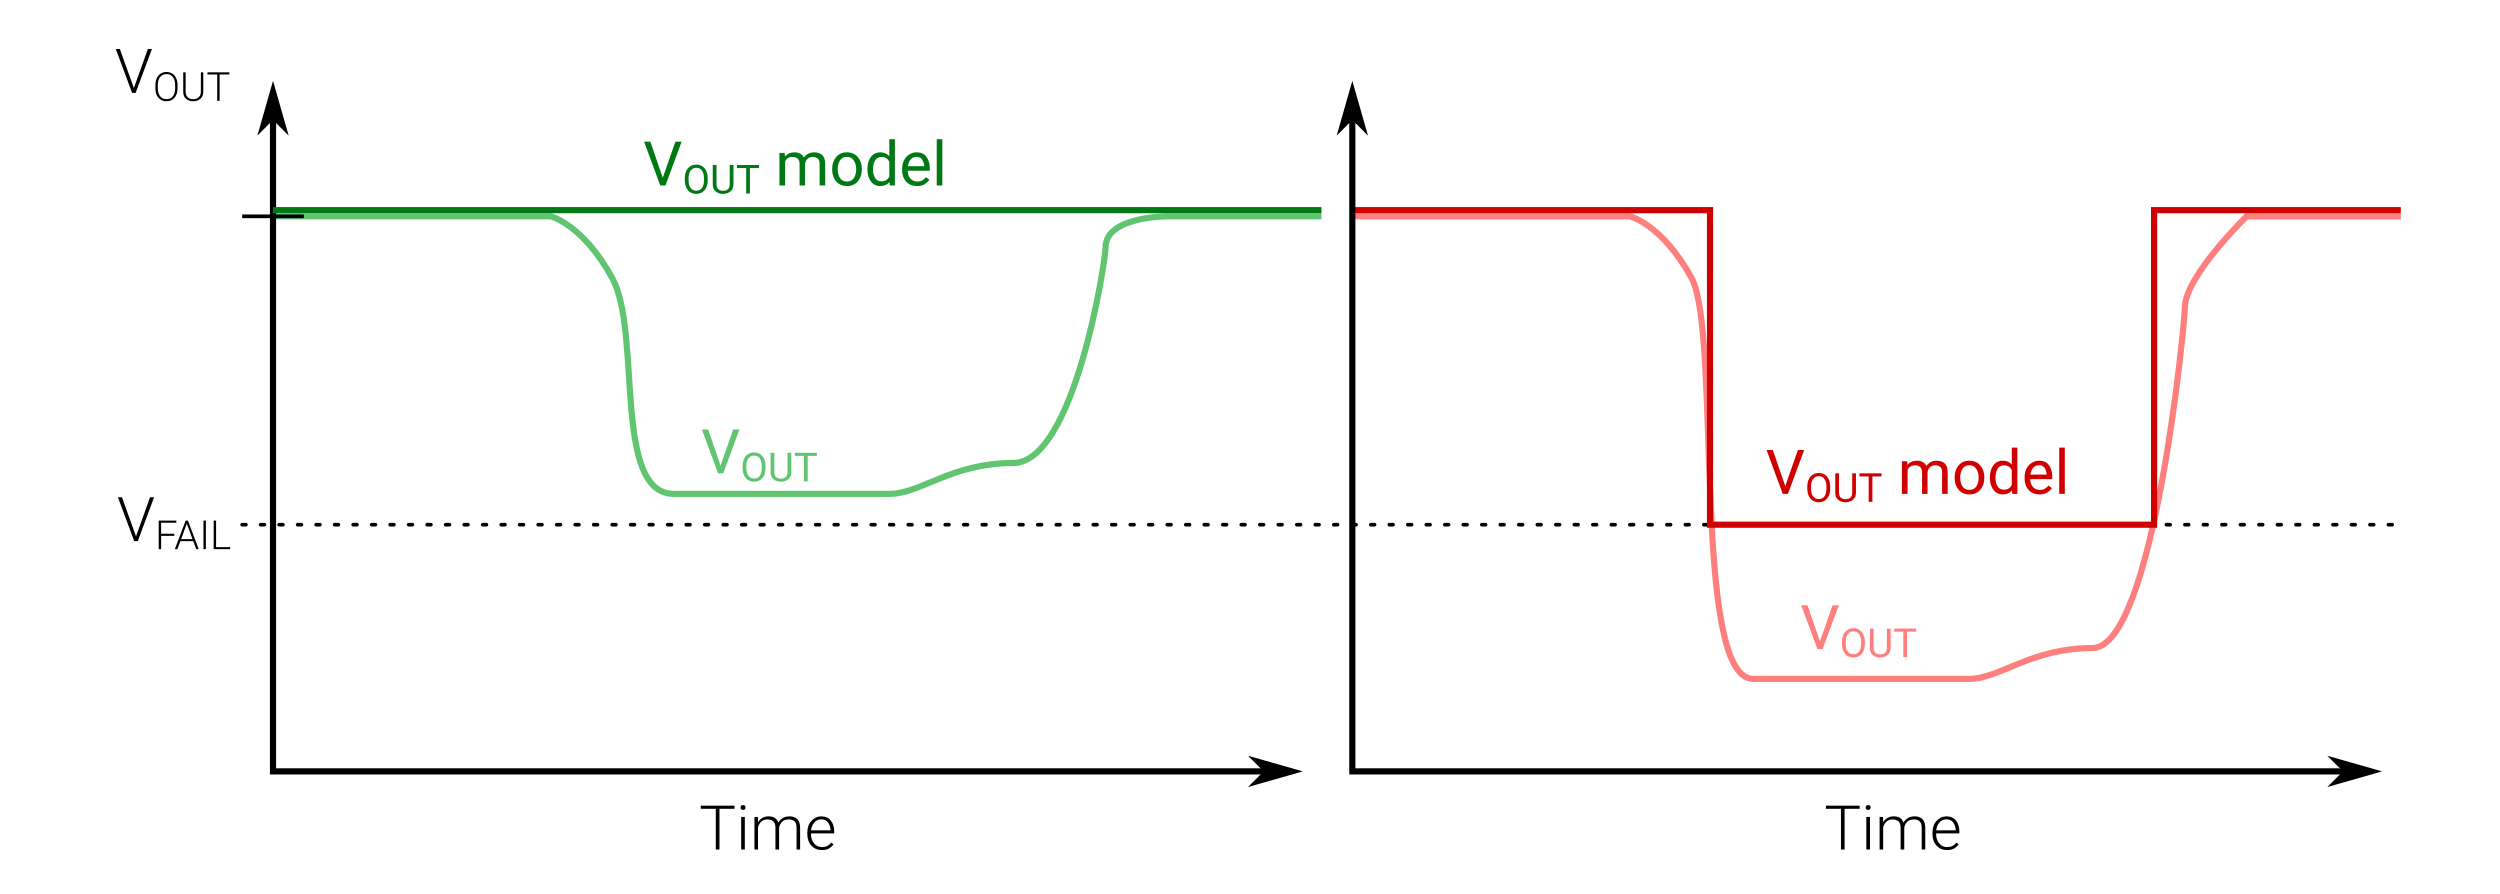
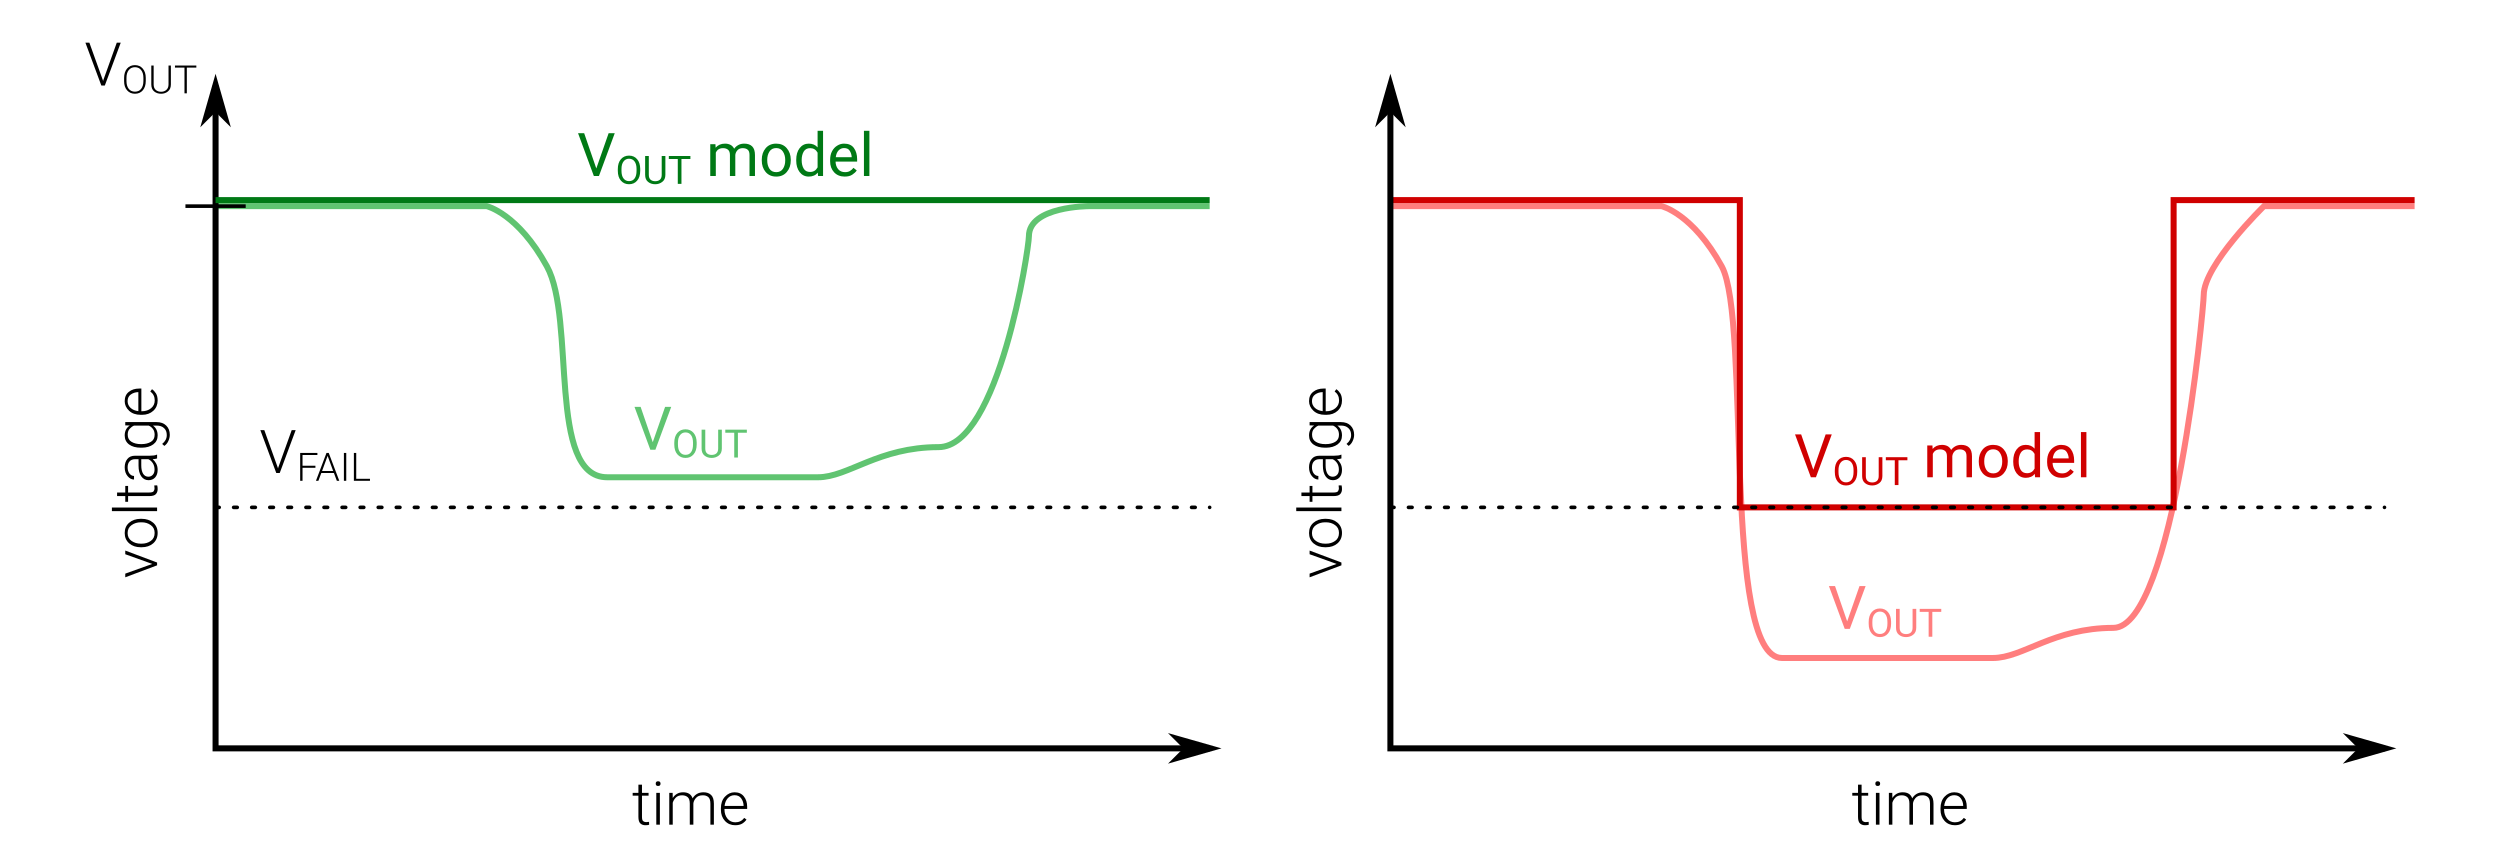
- <svg xmlns="http://www.w3.org/2000/svg" width="114.398mm" height="40.9mm" viewBox="0 0 405.349 144.923" id="svg2" version="1.1">
+ <svg xmlns="http://www.w3.org/2000/svg" width="117.109mm" height="40.658mm" viewBox="0 0 414.954 144.063" id="svg2" version="1.1">
  <defs id="defs4">
    <marker style="overflow:visible" id="marker4533" refX="0" refY="0" orient="auto">
      <path transform="matrix(-0.4,0,0,-0.4,-4,0)" style="fill:#000000;fill-opacity:1;fill-rule:evenodd;stroke:#000000;stroke-width:1pt;stroke-opacity:1" d="M 0,0 5,-5 -12.5,0 5,5 0,0 Z" id="path4536" />
    </marker>
    <marker style="overflow:visible" id="marker4415" refX="0" refY="0" orient="auto">
      <path transform="matrix(0.4,0,0,0.4,4,0)" style="fill:#000000;fill-opacity:1;fill-rule:evenodd;stroke:#000000;stroke-width:1pt;stroke-opacity:1" d="M 0,0 5,-5 -12.5,0 5,5 0,0 Z" id="path4417" />
    </marker>
    <marker orient="auto" refY="0" refX="0" id="Arrow1Mstart" style="overflow:visible">
      <path id="path4535" d="M 0,0 5,-5 -12.5,0 5,5 0,0 Z" style="fill:#000000;fill-opacity:1;fill-rule:evenodd;stroke:#000000;stroke-width:1pt;stroke-opacity:1" transform="matrix(0.4,0,0,0.4,4,0)" />
    </marker>
    <marker style="overflow:visible" id="marker4371" refX="0" refY="0" orient="auto">
      <path transform="matrix(0.3,0,0,0.3,-0.69,0)" d="M 8.719,4.034 -2.207,0.016 8.719,-4.002 c -1.745,2.372 -1.735,5.617 -6e-7,8.035 z" style="fill:#000000;fill-opacity:1;fill-rule:evenodd;stroke:#000000;stroke-width:0.625;stroke-linejoin:round;stroke-opacity:1" id="path4373" />
    </marker>
    <marker style="overflow:visible" id="marker6791" refX="0" refY="0" orient="auto">
      <path transform="matrix(-0.3,0,0,-0.3,0.69,0)" d="M 8.719,4.034 -2.207,0.016 8.719,-4.002 c -1.745,2.372 -1.735,5.617 -6e-7,8.035 z" style="fill:#000000;fill-opacity:1;fill-rule:evenodd;stroke:#000000;stroke-width:0.625;stroke-linejoin:round;stroke-opacity:1" id="path6793" />
    </marker>
    <marker orient="auto" refY="0" refX="0" id="Arrow1Send" style="overflow:visible">
      <path id="path4980" d="M 0,0 5,-5 -12.5,0 5,5 0,0 Z" style="fill:#000000;fill-opacity:1;fill-rule:evenodd;stroke:#000000;stroke-width:1pt;stroke-opacity:1" transform="matrix(-0.2,0,0,-0.2,-1.2,0)" />
    </marker>
    <marker orient="auto" refY="0" refX="0" id="marker5221" style="overflow:visible">
      <path id="path4974" d="M 0,0 5,-5 -12.5,0 5,5 0,0 Z" style="fill:#000000;fill-opacity:1;fill-rule:evenodd;stroke:#000000;stroke-width:1pt;stroke-opacity:1" transform="matrix(-0.4,0,0,-0.4,-4,0)" />
    </marker>
    <marker style="overflow:visible" id="marker4855" refX="0" refY="0" orient="auto">
      <path transform="scale(0.4,0.4)" style="fill:#000000;fill-opacity:1;fill-rule:evenodd;stroke:#000000;stroke-width:1pt;stroke-opacity:1" d="m 5.77,0 -8.65,5 0,-10 8.65,5 z" id="path4857" />
    </marker>
    <marker style="overflow:visible" id="marker4743" refX="0" refY="0" orient="auto">
      <path transform="scale(0.4,0.4)" style="fill:#000000;fill-opacity:1;fill-rule:evenodd;stroke:#000000;stroke-width:1pt;stroke-opacity:1" d="m 5.77,0 -8.65,5 0,-10 8.65,5 z" id="path4745" />
    </marker>
    <marker orient="auto" refY="0" refX="0" id="TriangleInM" style="overflow:visible">
      <path id="path4435" d="m 5.77,0 -8.65,5 0,-10 8.65,5 z" style="fill:#000000;fill-opacity:1;fill-rule:evenodd;stroke:#000000;stroke-width:1pt;stroke-opacity:1" transform="scale(-0.4,-0.4)" />
    </marker>
    <marker orient="auto" refY="0" refX="0" id="TriangleOutS" style="overflow:visible">
      <path id="path4447" d="m 5.77,0 -8.65,5 0,-10 8.65,5 z" style="fill:#000000;fill-opacity:1;fill-rule:evenodd;stroke:#000000;stroke-width:1pt;stroke-opacity:1" transform="scale(0.2,0.2)" />
    </marker>
    <marker orient="auto" refY="0" refX="0" id="Arrow2Mend" style="overflow:visible">
      <path id="path4326" style="fill:#000000;fill-opacity:1;fill-rule:evenodd;stroke:#000000;stroke-width:0.625;stroke-linejoin:round;stroke-opacity:1" d="M 8.719,4.034 -2.207,0.016 8.719,-4.002 c -1.745,2.372 -1.735,5.617 -6e-7,8.035 z" transform="scale(-0.6,-0.6)" />
    </marker>
    <marker orient="auto" refY="0" refX="0" id="Arrow1Mend" style="overflow:visible">
      <path id="path4308" d="M 0,0 5,-5 -12.5,0 5,5 0,0 Z" style="fill:#000000;fill-opacity:1;fill-rule:evenodd;stroke:#000000;stroke-width:1pt;stroke-opacity:1" transform="matrix(-0.4,0,0,-0.4,-4,0)" />
    </marker>
    <marker orient="auto" refY="0" refX="0" id="DotS" style="overflow:visible">
      <path id="path4293" d="m -2.5,-1 c 0,2.76 -2.24,5 -5,5 -2.76,0 -5,-2.24 -5,-5 0,-2.76 2.24,-5 5,-5 2.76,0 5,2.24 5,5 z" style="fill:#000000;fill-opacity:1;fill-rule:evenodd;stroke:#000000;stroke-width:1pt;stroke-opacity:1" transform="matrix(0.2,0,0,0.2,1.48,0.2)" />
    </marker>
    <marker style="overflow:visible" id="marker4688" refX="0" refY="0" orient="auto">
      <path transform="matrix(0.4,0,0,0.4,2.96,0.4)" style="fill:#000000;fill-opacity:1;fill-rule:evenodd;stroke:#000000;stroke-width:1pt;stroke-opacity:1" d="m -2.5,-1 c 0,2.76 -2.24,5 -5,5 -2.76,0 -5,-2.24 -5,-5 0,-2.76 2.24,-5 5,-5 2.76,0 5,2.24 5,5 z" id="path4690" />
    </marker>
    <marker orient="auto" refY="0" refX="0" id="DotL" style="overflow:visible">
      <path id="path4287" d="m -2.5,-1 c 0,2.76 -2.24,5 -5,5 -2.76,0 -5,-2.24 -5,-5 0,-2.76 2.24,-5 5,-5 2.76,0 5,2.24 5,5 z" style="fill:#000000;fill-opacity:1;fill-rule:evenodd;stroke:#000000;stroke-width:1pt;stroke-opacity:1" transform="matrix(0.8,0,0,0.8,5.92,0.8)" />
    </marker>
    <marker orient="auto" refY="0" refX="0" id="marker8028" style="overflow:visible">
      <path id="path8030" d="M 0,0 5,-5 -12.5,0 5,5 0,0 Z" style="fill:#000000;fill-opacity:1;fill-rule:evenodd;stroke:#000000;stroke-width:1pt;stroke-opacity:1" transform="matrix(-0.4,0,0,-0.4,-4,0)" />
    </marker>
    <marker orient="auto" refY="0" refX="0" id="marker7212" style="overflow:visible">
      <path id="path7214" d="M 0,0 5,-5 -12.5,0 5,5 0,0 Z" style="fill:#000000;fill-opacity:1;fill-rule:evenodd;stroke:#000000;stroke-width:1pt;stroke-opacity:1" transform="matrix(-0.4,0,0,-0.4,-4,0)" />
    </marker>
    <marker orient="auto" refY="0" refX="0" id="Arrow2Send" style="overflow:visible">
      <path id="path5866" style="fill:#000000;fill-opacity:1;fill-rule:evenodd;stroke:#000000;stroke-width:0.625;stroke-linejoin:round;stroke-opacity:1" d="M 8.719,4.034 -2.207,0.016 8.719,-4.002 c -1.745,2.372 -1.735,5.617 -6e-7,8.035 z" transform="matrix(-0.3,0,0,-0.3,0.69,0)" />
    </marker>
  </defs>
-   <g id="layer1" transform="translate(-441.9727,-147.4334)">
-     <path id="path5423" d="m 486.238,182.507 45,0 c 0,0 5.169,1.199 10,10 4.831,8.801 0,35 10,35 l 35,0 c 5,0 10,-5 20,-5 10,0 15,-32.942 15,-35 0,-5 10,-5 10,-5 l 25,0" style="fill:none;fill-rule:evenodd;stroke:#60c471;stroke-width:1px;stroke-linecap:butt;stroke-linejoin:miter;stroke-opacity:1" />
-     <text xml:space="preserve" style="font-style:normal;font-variant:normal;font-weight:normal;font-stretch:normal;font-size:10px;line-height:125%;font-family:Roboto;-inkscape-font-specification:Roboto;letter-spacing:0px;word-spacing:0px;fill:#000000;fill-opacity:1;stroke:none;stroke-width:1px;stroke-linecap:butt;stroke-linejoin:miter;stroke-opacity:1" x="460.939" y="235.173" id="text4707">
-       <tspan id="tspan4709" x="460.939" y="235.173" style="font-style:normal;font-variant:normal;font-weight:300;font-stretch:normal;font-size:10px;font-family:Roboto;-inkscape-font-specification:'Roboto Light'">V<tspan style="font-size:65%;baseline-shift:sub" id="tspan4808">FAIL</tspan>
+   <g id="layer1" transform="translate(-450.458,-148.2928)">
+     <path id="path5423" d="m 486.238,182.507 45,0 c 0,0 5.169,1.199 10,10 4.831,8.801 0,35 10,35 l 35,0 c 5,0 10,-5 20,-5 10,0 15,-32.942 15,-35 0,-5 10,-5 10,-5 l 20,0" style="fill:none;fill-rule:evenodd;stroke:#60c471;stroke-width:1px;stroke-linecap:butt;stroke-linejoin:miter;stroke-opacity:1" />
+     <text xml:space="preserve" style="font-style:normal;font-variant:normal;font-weight:normal;font-stretch:normal;font-size:10px;line-height:125%;font-family:Roboto;-inkscape-font-specification:Roboto;letter-spacing:0px;word-spacing:0px;fill:#000000;fill-opacity:1;stroke:none;stroke-width:1px;stroke-linecap:butt;stroke-linejoin:miter;stroke-opacity:1" x="493.516" y="226.798" id="text4707">
+       <tspan id="tspan4709" x="493.516" y="226.798" style="font-style:normal;font-variant:normal;font-weight:300;font-stretch:normal;font-size:10px;font-family:Roboto;-inkscape-font-specification:'Roboto Light'">V<tspan style="font-size:65%;baseline-shift:sub" id="tspan4808">FAIL</tspan>
      </tspan>
    </text>
-     <path style="fill:none;fill-rule:evenodd;stroke:#000000;stroke-width:0.6;stroke-linecap:round;stroke-linejoin:miter;stroke-miterlimit:4;stroke-dasharray:0.6, 2.4;stroke-dashoffset:0;stroke-opacity:1" d="m 481.238,232.507 350,0" id="path4711" />
+     <path style="fill:none;fill-rule:evenodd;stroke:#000000;stroke-width:0.6;stroke-linecap:round;stroke-linejoin:miter;stroke-miterlimit:4;stroke-dasharray:0.6, 2.4;stroke-dashoffset:0;stroke-opacity:1" d="m 486.238,232.507 165,0" id="path4711" />
    <path style="fill:none;fill-rule:evenodd;stroke:#000000;stroke-width:1px;stroke-linecap:butt;stroke-linejoin:miter;stroke-opacity:1;marker-start:url(#Arrow1Mstart);marker-end:url(#Arrow1Mend)" d="m 486.238,162.507 0,110 165,0" id="path4363" />
    <path id="path4963" d="m 481.238,182.507 10,0" style="fill:none;fill-rule:evenodd;stroke:#000000;stroke-width:0.6;stroke-linecap:butt;stroke-linejoin:miter;stroke-miterlimit:4;stroke-dasharray:none;stroke-opacity:1" />
-     <text id="text5019" y="162.489" x="460.591" style="font-style:normal;font-variant:normal;font-weight:normal;font-stretch:normal;font-size:10px;line-height:125%;font-family:Roboto;-inkscape-font-specification:Roboto;letter-spacing:0px;word-spacing:0px;fill:#000000;fill-opacity:1;stroke:none;stroke-width:1px;stroke-linecap:butt;stroke-linejoin:miter;stroke-opacity:1" xml:space="preserve">
-       <tspan style="font-style:normal;font-variant:normal;font-weight:300;font-stretch:normal;font-size:10px;font-family:Roboto;-inkscape-font-specification:'Roboto Light'" y="162.489" x="460.591" id="tspan5021">V<tspan style="font-size:65%;baseline-shift:sub" id="tspan4806">OUT</tspan>
+     <text id="text5019" y="162.489" x="464.48" style="font-style:normal;font-variant:normal;font-weight:normal;font-stretch:normal;font-size:10px;line-height:125%;font-family:Roboto;-inkscape-font-specification:Roboto;letter-spacing:0px;word-spacing:0px;fill:#000000;fill-opacity:1;stroke:none;stroke-width:1px;stroke-linecap:butt;stroke-linejoin:miter;stroke-opacity:1" xml:space="preserve">
+       <tspan style="font-style:normal;font-variant:normal;font-weight:300;font-stretch:normal;font-size:10px;font-family:Roboto;-inkscape-font-specification:'Roboto Light'" y="162.489" x="464.48" id="tspan5021">V<tspan style="font-size:65%;baseline-shift:sub" id="tspan4806">OUT</tspan>
      </tspan>
    </text>
    <text xml:space="preserve" style="font-style:normal;font-variant:normal;font-weight:normal;font-stretch:normal;font-size:10px;line-height:125%;font-family:Roboto;-inkscape-font-specification:Roboto;letter-spacing:0px;word-spacing:0px;fill:#000000;fill-opacity:1;stroke:none;stroke-width:1px;stroke-linecap:butt;stroke-linejoin:miter;stroke-opacity:1" x="555.343" y="285.172" id="text5403">
-       <tspan id="tspan5405" x="555.343" y="285.172" style="font-style:normal;font-variant:normal;font-weight:300;font-stretch:normal;font-size:10px;font-family:Roboto;-inkscape-font-specification:'Roboto Light'">Time</tspan>
+       <tspan id="tspan5405" x="555.343" y="285.172" style="font-style:normal;font-variant:normal;font-weight:300;font-stretch:normal;font-size:10px;font-family:Roboto;-inkscape-font-specification:'Roboto Light'">time</tspan>
    </text>
-     <path id="path5409" d="m 661.238,182.507 45,0 c 0,0 5.169,1.199 10,10 4.831,8.801 0,65 10,65 l 35,0 c 5,0 10,-5 20,-5 10,0 15,-53.192 15,-55.25 0,-5 10,-14.75 10,-14.75 l 25,0" style="fill:none;fill-rule:evenodd;stroke:#ff7e7e;stroke-width:1px;stroke-linecap:butt;stroke-linejoin:miter;stroke-opacity:1" />
-     <path style="fill:none;fill-rule:evenodd;stroke:#007915;stroke-width:1px;stroke-linecap:butt;stroke-linejoin:miter;stroke-opacity:1" d="m 486.238,181.507 170,0" id="path4295" />
-     <path style="fill:none;fill-opacity:1;fill-rule:evenodd;stroke:#d00000;stroke-width:1px;stroke-linecap:butt;stroke-linejoin:miter;stroke-opacity:1" d="m 661.238,181.507 58,0 0,51 72,0 0,-51 40,0" id="path4301" />
-     <text xml:space="preserve" style="font-style:normal;font-weight:normal;font-size:10px;line-height:125%;font-family:Roboto;letter-spacing:0px;word-spacing:0px;fill:#007915;fill-opacity:1;stroke:none;stroke-width:1px;stroke-linecap:butt;stroke-linejoin:miter;stroke-opacity:1;-inkscape-font-specification:Roboto;font-stretch:normal;font-variant:normal;" x="546.263" y="177.507" id="text4307">
+     <path id="path5409" d="m 681.238,182.507 45,0 c 0,0 5.169,1.199 10,10 4.831,8.801 0,65 10,65 l 35,0 c 5,0 10,-5 20,-5 10,0 15,-53.192 15,-55.25 0,-5 10,-14.75 10,-14.75 l 25,0" style="fill:none;fill-rule:evenodd;stroke:#ff7e7e;stroke-width:1px;stroke-linecap:butt;stroke-linejoin:miter;stroke-opacity:1" />
+     <path style="fill:none;fill-rule:evenodd;stroke:#007915;stroke-width:1px;stroke-linecap:butt;stroke-linejoin:miter;stroke-opacity:1" d="m 486.238,181.507 165,0" id="path4295" />
+     <path style="fill:none;fill-opacity:1;fill-rule:evenodd;stroke:#d00000;stroke-width:1px;stroke-linecap:butt;stroke-linejoin:miter;stroke-opacity:1" d="m 681.238,181.507 58,0 0,51 72,0 0,-51 40,0" id="path4301" />
+     <text xml:space="preserve" style="font-style:normal;font-variant:normal;font-weight:normal;font-stretch:normal;font-size:10px;line-height:125%;font-family:Roboto;-inkscape-font-specification:Roboto;letter-spacing:0px;word-spacing:0px;fill:#007915;fill-opacity:1;stroke:none;stroke-width:1px;stroke-linecap:butt;stroke-linejoin:miter;stroke-opacity:1" x="546.263" y="177.507" id="text4307">
      <tspan id="tspan4309" x="546.263" y="177.507">V<tspan style="font-size:65%;baseline-shift:sub" id="tspan4301">OUT</tspan> model</tspan>
    </text>
-     <text id="text4311" y="224.176" x="555.632" style="font-style:normal;font-weight:normal;font-size:10px;line-height:125%;font-family:Roboto;letter-spacing:0px;word-spacing:0px;fill:#60c471;fill-opacity:1;stroke:none;stroke-width:1px;stroke-linecap:butt;stroke-linejoin:miter;stroke-opacity:1;-inkscape-font-specification:Roboto;font-stretch:normal;font-variant:normal;" xml:space="preserve">
-       <tspan y="224.176" x="555.632" id="tspan4313">V<tspan style="font-size:65%;baseline-shift:sub" id="tspan4303">OUT</tspan>
+     <text id="text4311" y="222.939" x="555.632" style="font-style:normal;font-variant:normal;font-weight:normal;font-stretch:normal;font-size:10px;line-height:125%;font-family:Roboto;-inkscape-font-specification:Roboto;letter-spacing:0px;word-spacing:0px;fill:#60c471;fill-opacity:1;stroke:none;stroke-width:1px;stroke-linecap:butt;stroke-linejoin:miter;stroke-opacity:1" xml:space="preserve">
+       <tspan y="222.939" x="555.632" id="tspan4313">V<tspan style="font-size:65%;baseline-shift:sub" id="tspan4303">OUT</tspan>
      </tspan>
    </text>
-     <text id="text4315" y="227.507" x="728.263" style="font-style:normal;font-weight:normal;font-size:10px;line-height:125%;font-family:Roboto;letter-spacing:0px;word-spacing:0px;fill:#d00000;fill-opacity:1;stroke:none;stroke-width:1px;stroke-linecap:butt;stroke-linejoin:miter;stroke-opacity:1;-inkscape-font-specification:Roboto;font-stretch:normal;font-variant:normal;" xml:space="preserve">
-       <tspan y="227.507" x="728.263" id="tspan4317">V<tspan style="font-size:65%;baseline-shift:sub" id="tspan4297">OUT</tspan> model</tspan>
+     <text id="text4315" y="227.507" x="748.263" style="font-style:normal;font-variant:normal;font-weight:normal;font-stretch:normal;font-size:10px;line-height:125%;font-family:Roboto;-inkscape-font-specification:Roboto;letter-spacing:0px;word-spacing:0px;fill:#d00000;fill-opacity:1;stroke:none;stroke-width:1px;stroke-linecap:butt;stroke-linejoin:miter;stroke-opacity:1" xml:space="preserve">
+       <tspan y="227.507" x="748.263" id="tspan4317">V<tspan style="font-size:65%;baseline-shift:sub" id="tspan4297">OUT</tspan> model</tspan>
    </text>
-     <text xml:space="preserve" style="font-style:normal;font-weight:normal;font-size:10px;line-height:125%;font-family:Roboto;letter-spacing:0px;word-spacing:0px;fill:#ff7e7e;fill-opacity:1;stroke:none;stroke-width:1px;stroke-linecap:butt;stroke-linejoin:miter;stroke-opacity:1;-inkscape-font-specification:Roboto;font-stretch:normal;font-variant:normal;" x="733.882" y="252.676" id="text4319">
-       <tspan id="tspan4321" x="733.882" y="252.676">V<tspan style="font-size:65%;baseline-shift:sub" id="tspan4299">OUT</tspan>
+     <text xml:space="preserve" style="font-style:normal;font-variant:normal;font-weight:normal;font-stretch:normal;font-size:10px;line-height:125%;font-family:Roboto;-inkscape-font-specification:Roboto;letter-spacing:0px;word-spacing:0px;fill:#ff7e7e;fill-opacity:1;stroke:none;stroke-width:1px;stroke-linecap:butt;stroke-linejoin:miter;stroke-opacity:1" x="753.882" y="252.676" id="text4319">
+       <tspan id="tspan4321" x="753.882" y="252.676">V<tspan style="font-size:65%;baseline-shift:sub" id="tspan4299">OUT</tspan>
      </tspan>
    </text>
-     <path id="path4413" d="m 661.238,162.507 0,110 165,0" style="fill:none;fill-rule:evenodd;stroke:#000000;stroke-width:1px;stroke-linecap:butt;stroke-linejoin:miter;stroke-opacity:1;marker-start:url(#marker4415);marker-end:url(#marker4533)" />
-     <text id="text4802" y="285.172" x="737.777" style="font-style:normal;font-variant:normal;font-weight:normal;font-stretch:normal;font-size:10px;line-height:125%;font-family:Roboto;-inkscape-font-specification:Roboto;letter-spacing:0px;word-spacing:0px;fill:#000000;fill-opacity:1;stroke:none;stroke-width:1px;stroke-linecap:butt;stroke-linejoin:miter;stroke-opacity:1" xml:space="preserve">
-       <tspan style="font-style:normal;font-variant:normal;font-weight:300;font-stretch:normal;font-size:10px;font-family:Roboto;-inkscape-font-specification:'Roboto Light'" y="285.172" x="737.777" id="tspan4804">Time</tspan>
+     <path id="path4413" d="m 681.238,162.507 0,110 165,0" style="fill:none;fill-rule:evenodd;stroke:#000000;stroke-width:1px;stroke-linecap:butt;stroke-linejoin:miter;stroke-opacity:1;marker-start:url(#marker4415);marker-end:url(#marker4533)" />
+     <text id="text4802" y="285.172" x="757.777" style="font-style:normal;font-variant:normal;font-weight:normal;font-stretch:normal;font-size:10px;line-height:125%;font-family:Roboto;-inkscape-font-specification:Roboto;letter-spacing:0px;word-spacing:0px;fill:#000000;fill-opacity:1;stroke:none;stroke-width:1px;stroke-linecap:butt;stroke-linejoin:miter;stroke-opacity:1" xml:space="preserve">
+       <tspan style="font-style:normal;font-variant:normal;font-weight:300;font-stretch:normal;font-size:10px;font-family:Roboto;-inkscape-font-specification:'Roboto Light'" y="285.172" x="757.777" id="tspan4804">time</tspan>
+     </text>
+     <path id="path4316" d="m 681.238,232.507 165,0" style="fill:none;fill-rule:evenodd;stroke:#000000;stroke-width:0.6;stroke-linecap:round;stroke-linejoin:miter;stroke-miterlimit:4;stroke-dasharray:0.6, 2.4;stroke-dashoffset:0;stroke-opacity:1" />
+     <text xml:space="preserve" style="font-style:normal;font-variant:normal;font-weight:normal;font-stretch:normal;font-size:10px;line-height:125%;font-family:Roboto;-inkscape-font-specification:Roboto;letter-spacing:0px;word-spacing:0px;fill:#000000;fill-opacity:1;stroke:none;stroke-width:1px;stroke-linecap:butt;stroke-linejoin:miter;stroke-opacity:1" x="-244.299" y="476.533" id="text4318" transform="matrix(0,-1,1,0,0,0)">
+       <tspan id="tspan4320" x="-244.299" y="476.533" style="font-style:normal;font-variant:normal;font-weight:300;font-stretch:normal;font-size:10px;font-family:Roboto;-inkscape-font-specification:'Roboto Light'">voltage</tspan>
+     </text>
+     <text transform="matrix(0,-1,1,0,0,0)" id="text4328" y="673.108" x="-244.299" style="font-style:normal;font-variant:normal;font-weight:normal;font-stretch:normal;font-size:10px;line-height:125%;font-family:Roboto;-inkscape-font-specification:Roboto;letter-spacing:0px;word-spacing:0px;fill:#000000;fill-opacity:1;stroke:none;stroke-width:1px;stroke-linecap:butt;stroke-linejoin:miter;stroke-opacity:1" xml:space="preserve">
+       <tspan style="font-style:normal;font-variant:normal;font-weight:300;font-stretch:normal;font-size:10px;font-family:Roboto;-inkscape-font-specification:'Roboto Light'" y="673.108" x="-244.299" id="tspan4330">voltage</tspan>
    </text>
  </g>
</svg>
